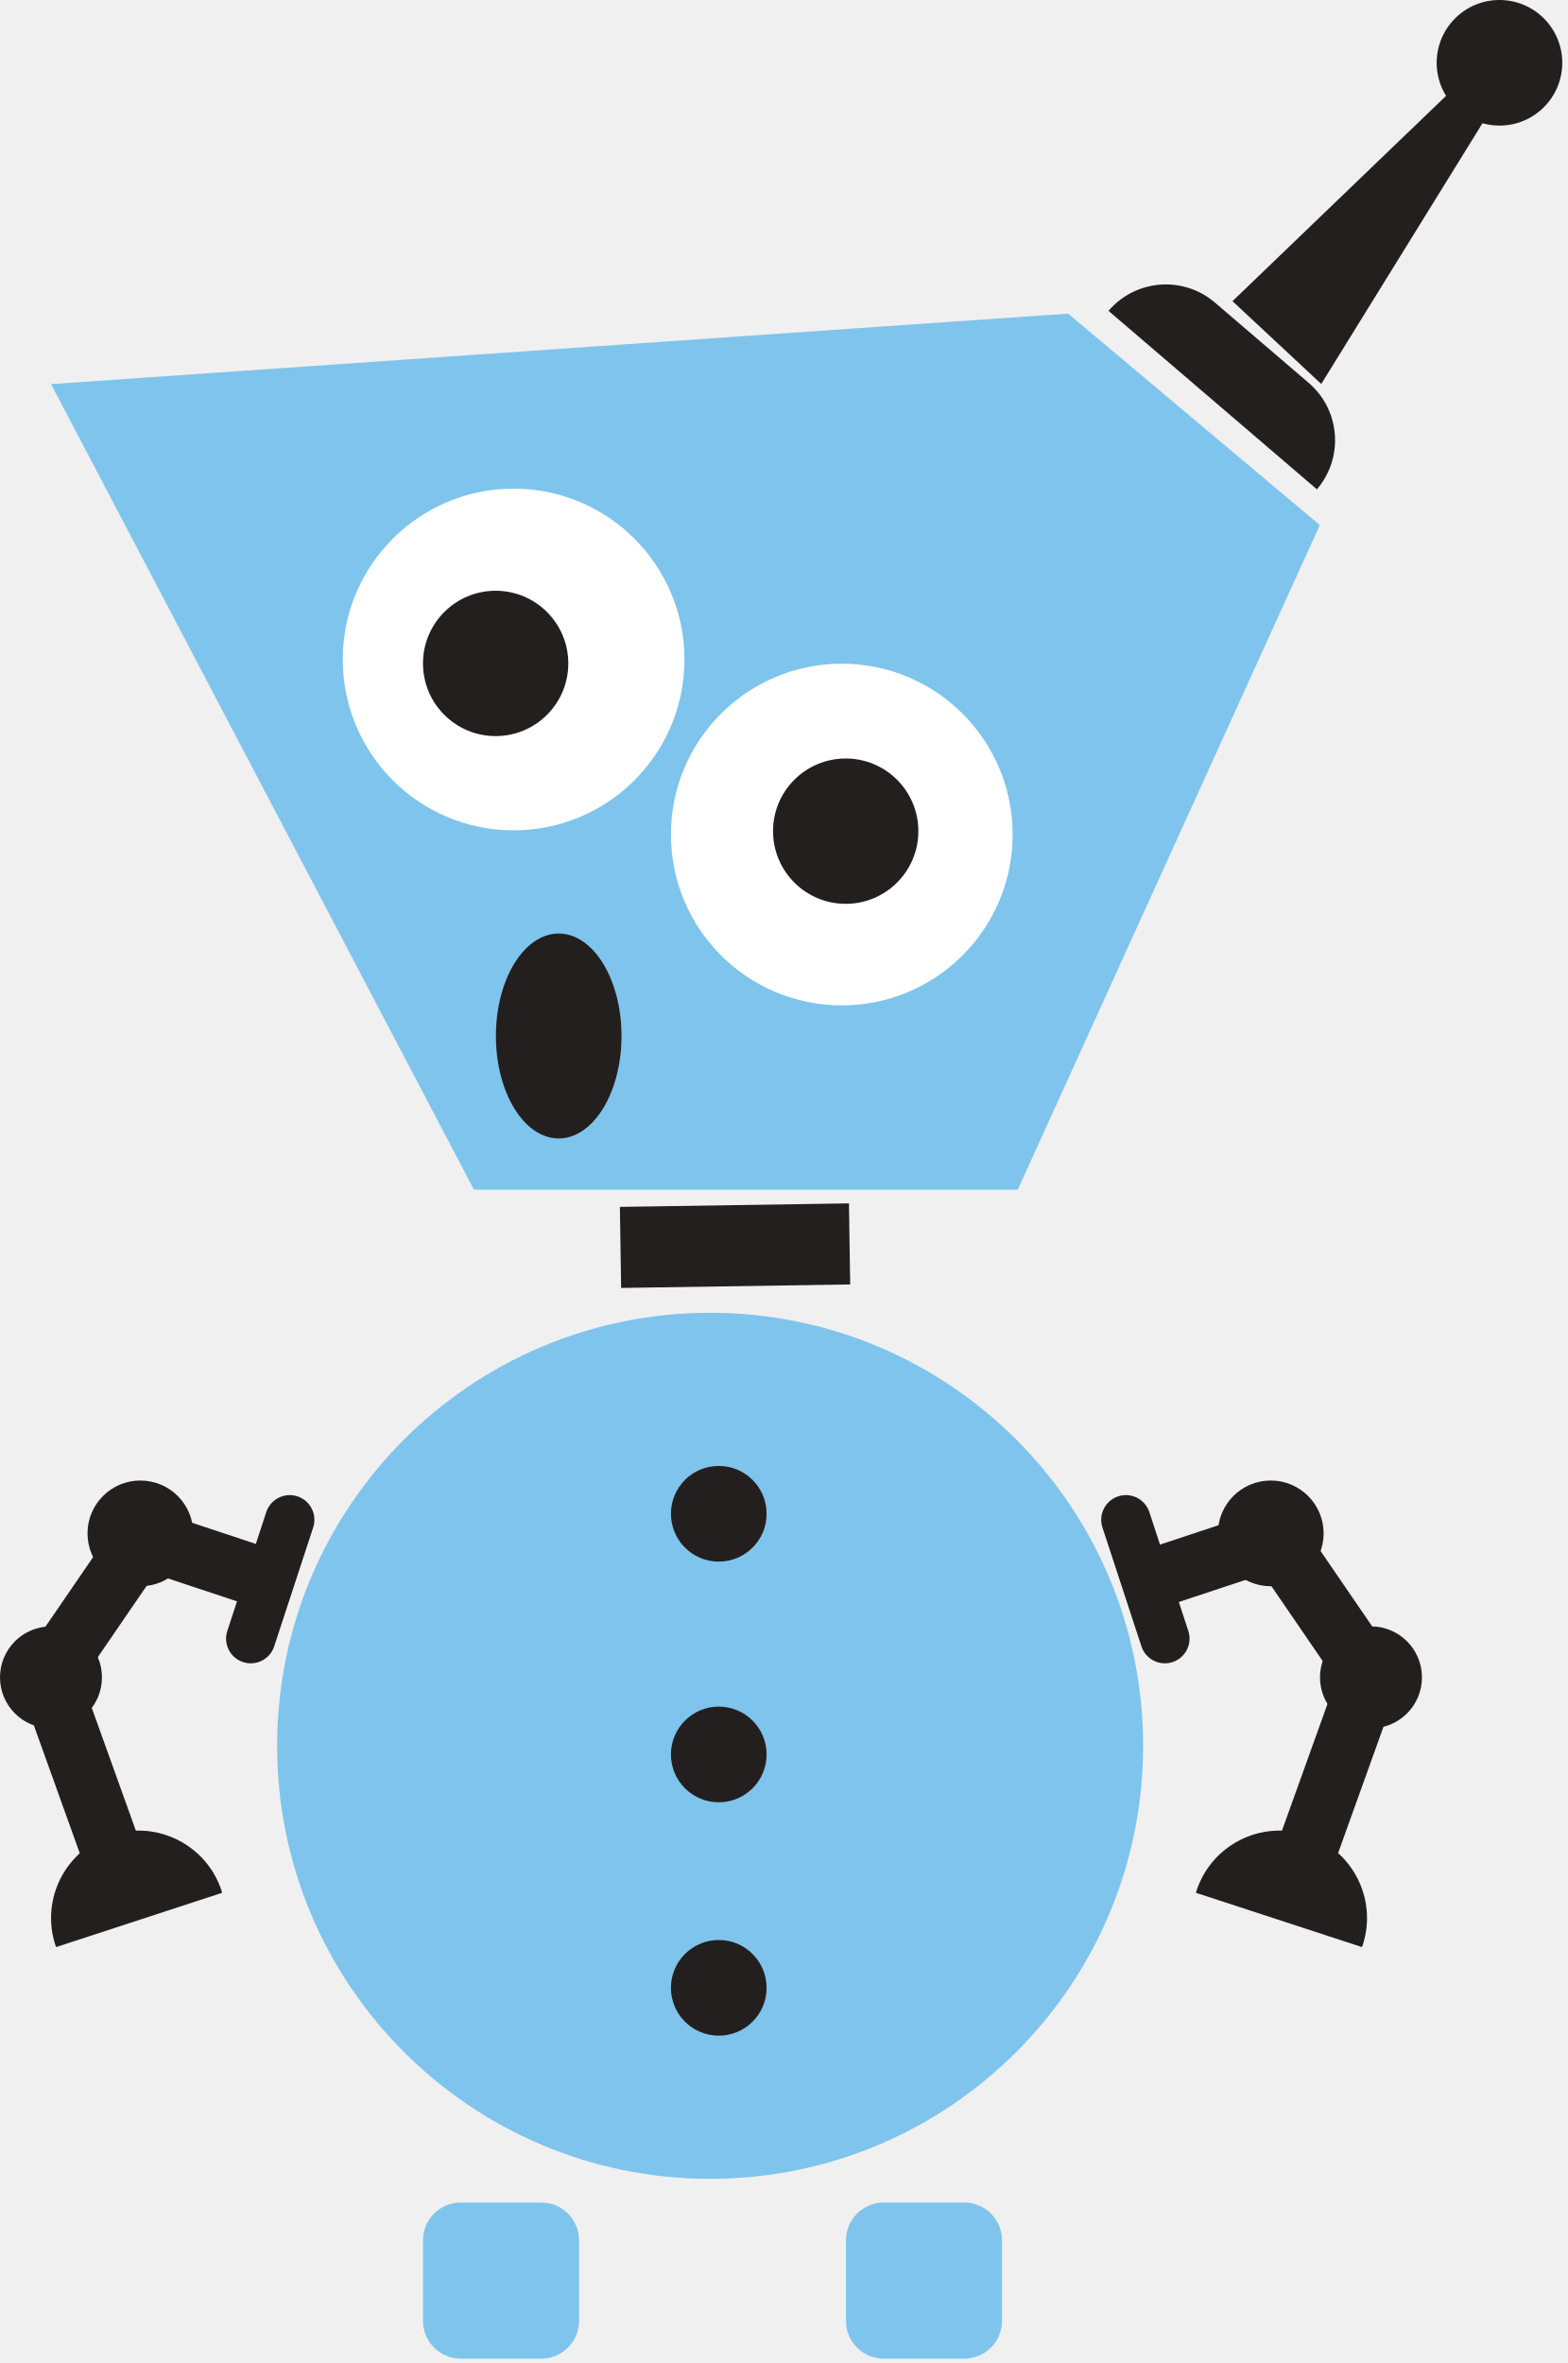
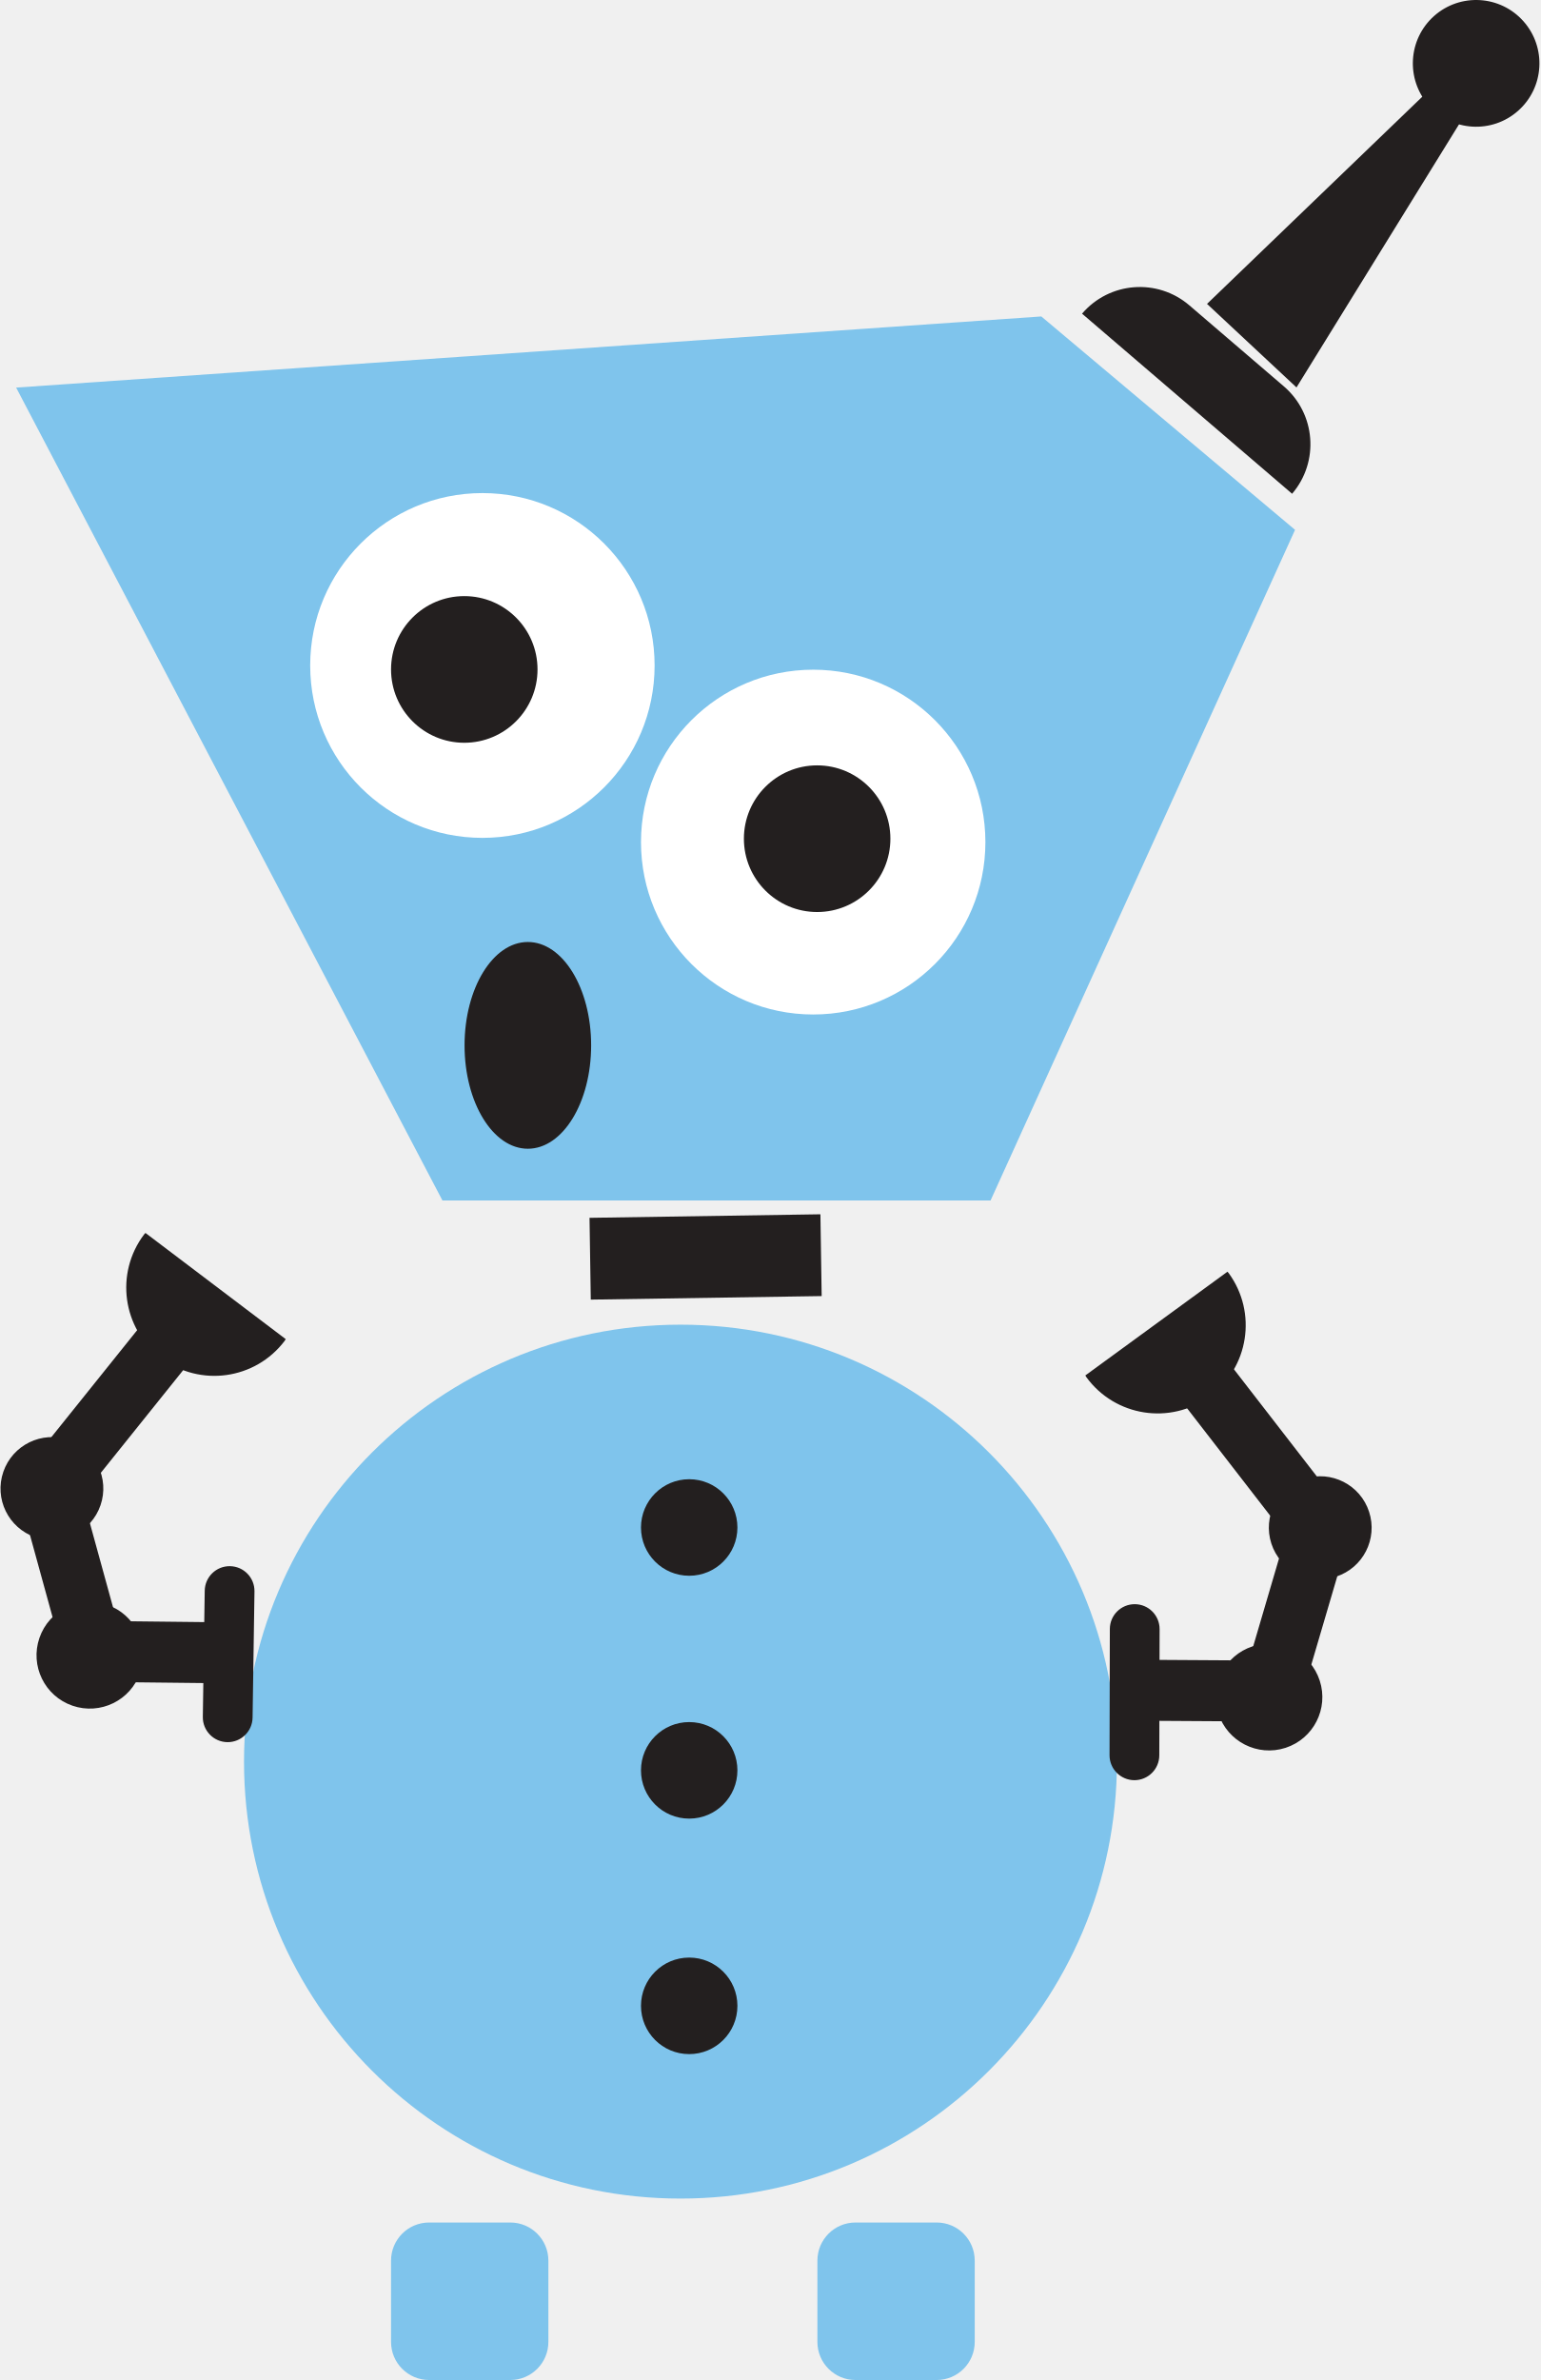
- <svg xmlns="http://www.w3.org/2000/svg" width="215px" height="324px" viewBox="0 0 215 324" version="1.1">
+ <svg xmlns="http://www.w3.org/2000/svg" width="349px" height="539px" viewBox="0 0 349 539" version="1.1">
  <defs />
-   <g id="GloBot" stroke="none" stroke-width="1" fill="none" fill-rule="evenodd">
-     <g id="Surprised-GloBot">
-       <path d="M179.448,52.496 L166.6,41.493 C162.255,37.77 155.72,38.275 152,42.621 L180.576,67.094 C184.297,62.75 183.791,56.213 179.448,52.496" id="Fill-56" fill="#231F1F" />
-       <polyline id="Fill-57" fill="#231F1F" points="169 41.295 200.513 11 205.241 13.727 181.172 52.646 169 41.295" />
-       <path d="M211.329,15.047 C207.773,18.206 202.33,17.883 199.173,14.327 C196.015,10.771 196.338,5.33 199.893,2.171 C203.448,-0.984 208.891,-0.663 212.048,2.893 C215.205,6.449 214.884,11.891 211.329,15.047" id="Fill-58" fill="#231F1F" />
-       <path d="M156.746,239.374 C156.746,272.164 130.165,298.747 97.373,298.747 C64.582,298.747 38,272.164 38,239.374 C38,206.583 64.582,180 97.373,180 C130.165,180 156.746,206.583 156.746,239.374" id="Fill-59" fill="#7FC4EC" />
-       <path d="M79.403,318.223 C79.403,321.083 77.083,323.401 74.224,323.401 L63.179,323.401 C60.32,323.401 58,321.083 58,318.223 L58,307.177 C58,304.318 60.32,302 63.179,302 L74.224,302 C77.083,302 79.403,304.318 79.403,307.177 L79.403,318.223" id="Fill-60" fill="#7FC4EC" />
-       <path d="M137.401,318.223 C137.401,321.083 135.083,323.401 132.224,323.401 L121.177,323.401 C118.318,323.401 116,321.083 116,318.223 L116,307.177 C116,304.318 118.318,302 121.177,302 L132.224,302 C135.083,302 137.401,304.318 137.401,307.177 L137.401,318.223" id="Fill-61" fill="#7FC4EC" />
-       <polyline id="Fill-62" fill="#231F1F" points="116.579 176.114 85.171 176.595 85 165.481 116.409 165 116.579 176.114" />
-       <path d="M37.599,225.737 C37.017,227.513 35.105,228.478 33.33,227.895 C31.554,227.315 30.587,225.402 31.169,223.626 L36.512,207.329 C37.094,205.556 39.006,204.589 40.781,205.167 C42.557,205.752 43.526,207.661 42.943,209.439 L37.599,225.737" id="Fill-63" fill="#231F1F" />
-       <polyline id="Fill-64" fill="#231F1F" points="12.295 257.878 2 229.219 17.904 206 39.416 213.131 36.809 220.995 21.215 215.826 11.23 230.404 20.093 255.078 12.295 257.878" />
-       <path d="M26.498,210.249 C26.498,214.253 23.253,217.498 19.249,217.498 C15.245,217.498 12,214.253 12,210.249 C12,206.244 15.245,203 19.249,203 C23.253,203 26.498,206.244 26.498,210.249" id="Fill-65" fill="#231F1F" />
-       <path d="M13.981,229.99 C13.981,233.851 10.851,236.98 6.99,236.98 C3.13,236.98 0,233.851 0,229.99 C0,226.129 3.13,223 6.99,223 C10.851,223 13.981,226.129 13.981,229.99" id="Fill-66" fill="#231F1F" />
-       <path d="M30.447,259.533 C30.421,259.446 30.419,259.357 30.39,259.266 C28.333,252.974 21.562,249.539 15.267,251.596 C8.973,253.656 5.54,260.425 7.597,266.719 C7.626,266.81 7.677,266.883 7.707,266.968 L30.447,259.533" id="Fill-67" fill="#231F1F" />
-       <path d="M156.513,225.737 C157.094,227.513 159.007,228.478 160.783,227.895 C162.558,227.315 163.527,225.402 162.944,223.626 L157.6,207.329 C157.018,205.556 155.107,204.589 153.331,205.167 C151.555,205.752 150.587,207.661 151.169,209.439 L156.513,225.737" id="Fill-68" fill="#231F1F" />
-       <polyline id="Fill-69" fill="#231F1F" points="182.12 257.878 192.416 229.219 176.512 206 155 213.131 157.606 220.995 173.201 215.826 183.186 230.404 174.323 255.078 182.12 257.878" />
-       <path d="M167,210.249 C167,214.253 170.246,217.498 174.249,217.498 C178.253,217.498 181.498,214.253 181.498,210.249 C181.498,206.244 178.253,203 174.249,203 C170.246,203 167,206.244 167,210.249" id="Fill-70" fill="#231F1F" />
-       <path d="M181,229.99 C181,233.851 184.13,236.98 187.991,236.98 C191.851,236.98 194.98,233.851 194.98,229.99 C194.98,226.129 191.851,223 187.991,223 C184.13,223 181,226.129 181,229.99" id="Fill-71" fill="#231F1F" />
-       <path d="M164,259.533 C164.027,259.446 164.03,259.357 164.059,259.266 C166.117,252.974 172.886,249.539 179.181,251.596 C185.476,253.656 188.909,260.425 186.851,266.719 C186.822,266.81 186.772,266.883 186.743,266.968 L164,259.533" id="Fill-72" fill="#231F1F" />
-       <path d="M105.118,207.559 C105.118,211.181 102.18,214.118 98.558,214.118 C94.936,214.118 92,211.181 92,207.559 C92,203.937 94.936,201 98.558,201 C102.18,201 105.118,203.937 105.118,207.559" id="Fill-73" fill="#231F1F" />
-       <path d="M105.118,240.559 C105.118,244.182 102.18,247.118 98.558,247.118 C94.936,247.118 92,244.182 92,240.559 C92,236.937 94.936,234 98.558,234 C102.18,234 105.118,236.937 105.118,240.559" id="Fill-74" fill="#231F1F" />
-       <path d="M105.118,272.559 C105.118,276.182 102.18,279.118 98.558,279.118 C94.936,279.118 92,276.182 92,272.559 C92,268.936 94.936,266 98.558,266 C102.18,266 105.118,268.936 105.118,272.559" id="Fill-75" fill="#231F1F" />
-       <polyline id="Fill-76" fill="#7FC4EC" points="7 52.666 64.993 163.126 139.553 163.126 180.976 71.996 146.459 43 7 52.666" />
-       <path d="M93.853,90.426 C93.853,103.365 83.364,113.852 70.427,113.852 C57.489,113.852 47,103.365 47,90.426 C47,77.489 57.489,67 70.427,67 C83.364,67 93.853,77.489 93.853,90.426" id="Fill-77" fill="#FFFFFF" />
-       <path d="M138.853,114.426 C138.853,127.365 128.364,137.852 115.428,137.852 C102.488,137.852 92,127.365 92,114.426 C92,101.489 102.488,91 115.428,91 C128.364,91 138.853,101.489 138.853,114.426" id="Fill-78" fill="#FFFFFF" />
-       <path d="M77.926,90.965 C77.926,96.467 73.465,100.929 67.962,100.929 C62.46,100.929 58,96.467 58,90.965 C58,85.462 62.46,81 67.962,81 C73.465,81 77.926,85.462 77.926,90.965" id="Fill-79" fill="#231F1F" />
-       <path d="M85.22,142.048 C85.22,149.804 81.365,156.094 76.609,156.094 C71.854,156.094 68,149.804 68,142.048 C68,134.29 71.854,128 76.609,128 C81.365,128 85.22,134.29 85.22,142.048" id="Fill-79-Copy" fill="#231F1F" />
-       <path d="M125.928,113.965 C125.928,119.467 121.466,123.928 115.964,123.928 C110.461,123.928 106,119.467 106,113.965 C106,108.462 110.461,104 115.964,104 C121.466,104 125.928,108.462 125.928,113.965" id="Fill-80" fill="#231F1F" />
+   <g id="Story-Boards" stroke="none" stroke-width="1" fill="none" fill-rule="evenodd">
+     <g id="Surprised-GloBot" transform="translate(-14, 0)">
+       <path d="M304.802,87.493 L283.408,69.155 C276.173,62.95 265.292,63.791 259.098,71.035 L306.68,111.823 C312.876,104.583 312.033,93.688 304.802,87.493" id="Fill-56" fill="#231F1F" />
+       <polyline id="Fill-57" fill="#231F1F" points="287.405 68.825 339.877 18.333 347.75 22.878 307.672 87.743 287.405 68.825" />
+       <path d="M357.887,25.078 C351.965,30.343 342.902,29.805 337.645,23.878 C332.387,17.951 332.925,8.883 338.844,3.618 C344.764,-1.64 353.827,-1.105 359.084,4.821 C364.341,10.748 363.806,19.818 357.887,25.078" id="Fill-58" fill="#231F1F" />
+       <path d="M267,398.957 C267,453.607 222.74,497.912 168.137,497.912 C113.537,497.912 69.274,453.607 69.274,398.957 C69.274,344.305 113.537,300 168.137,300 C222.74,300 267,344.305 267,398.957" id="Fill-59" fill="#7FC4EC" />
+       <path d="M138.215,530.372 C138.215,535.138 134.352,539.002 129.592,539.002 L111.2,539.002 C106.44,539.002 102.577,535.138 102.577,530.372 L102.577,511.962 C102.577,507.197 106.44,503.333 111.2,503.333 L129.592,503.333 C134.352,503.333 138.215,507.197 138.215,511.962 L138.215,530.372" id="Fill-60" fill="#7FC4EC" />
+       <path d="M234.789,530.372 C234.789,535.138 230.929,539.002 226.168,539.002 L207.774,539.002 C203.013,539.002 199.153,535.138 199.153,530.372 L199.153,511.962 C199.153,507.197 203.013,503.333 207.774,503.333 L226.168,503.333 C230.929,503.333 234.789,507.197 234.789,511.962 L234.789,530.372" id="Fill-61" fill="#7FC4EC" />
+       <polyline id="Fill-62" fill="#231F1F" points="200.118 293.523 147.82 294.325 147.535 275.802 199.835 275 200.118 293.523" />
+       <g id="Left-Arm" transform="translate(51.45656, 337.3057) scale(1, -1) rotate(-19) translate(-51.45656, -337.3057) translate(15.45656, 283.8057)" fill="#231F1F">
+         <path d="M62.607,38.229 C61.638,41.189 58.454,42.797 55.499,41.826 C52.542,40.859 50.931,37.671 51.9,34.711 L60.797,7.549 C61.766,4.594 64.95,2.982 67.906,3.946 C70.863,4.921 72.476,8.102 71.506,11.066 L62.607,38.229" id="Fill-63" />
+         <polyline id="Fill-64" points="20.473 91.797 3.33 44.032 29.812 5.333 65.632 17.218 61.291 30.325 35.325 21.71 18.699 46.007 33.457 87.13 20.473 91.797" />
+         <path d="M44.122,12.415 C44.122,19.088 38.719,24.497 32.052,24.497 C25.385,24.497 19.981,19.088 19.981,12.415 C19.981,5.74 25.385,0.333 32.052,0.333 C38.719,0.333 44.122,5.74 44.122,12.415" id="Fill-65" />
+         <path d="M23.28,45.317 C23.28,51.752 18.068,56.967 11.639,56.967 C5.212,56.967 -1.42108547e-14,51.752 -1.42108547e-14,45.317 C-1.42108547e-14,38.882 5.212,33.667 11.639,33.667 C18.068,33.667 23.28,38.882 23.28,45.317" id="Fill-66" />
+         <path d="M50.697,94.556 C50.654,94.411 50.651,94.262 50.602,94.111 C47.177,83.624 35.903,77.899 25.421,81.327 C14.94,84.761 9.224,96.042 12.649,106.532 C12.698,106.684 12.782,106.806 12.832,106.947 L50.697,94.556" id="Fill-67" />
+       </g>
+       <g id="Right-Arm" transform="translate(286.7215, 345.9317) scale(1, -1) rotate(18) translate(-286.7215, -345.9317) translate(249.7215, 292.4317)" fill="#231F1F">
+         <path d="M9.613,38.229 C10.58,41.189 13.765,42.797 16.723,41.826 C19.678,40.859 21.292,37.671 20.321,34.711 L11.423,7.549 C10.454,4.594 7.271,2.982 4.314,3.946 C1.357,4.921 -0.255,8.102 0.714,11.066 L9.613,38.229" id="Fill-68" />
+         <polyline id="Fill-69" points="52.251 91.797 69.395 44.032 42.913 5.333 7.093 17.218 11.432 30.325 37.4 21.71 54.026 46.007 39.268 87.13 52.251 91.797" />
+         <path d="M27.074,12.415 C27.074,19.088 32.479,24.497 39.145,24.497 C45.812,24.497 51.215,19.088 51.215,12.415 C51.215,5.74 45.812,0.333 39.145,0.333 C32.479,0.333 27.074,5.74 27.074,12.415" id="Fill-70" />
+         <path d="M50.386,45.317 C50.386,51.752 55.598,56.967 62.027,56.967 C68.454,56.967 73.664,51.752 73.664,45.317 C73.664,38.882 68.454,33.667 62.027,33.667 C55.598,33.667 50.386,38.882 50.386,45.317" id="Fill-71" />
+         <path d="M22.079,94.556 C22.124,94.411 22.129,94.262 22.177,94.111 C25.604,83.624 36.875,77.899 47.357,81.327 C57.839,84.761 63.555,96.042 60.129,106.532 C60.08,106.684 59.997,106.806 59.949,106.947 L22.079,94.556" id="Fill-72" />
+       </g>
+       <path d="M181.034,345.932 C181.034,351.968 176.142,356.863 170.111,356.863 C164.079,356.863 159.191,351.968 159.191,345.932 C159.191,339.895 164.079,335 170.111,335 C176.142,335 181.034,339.895 181.034,345.932" id="Fill-73" fill="#231F1F" />
+       <path d="M181.034,400.932 C181.034,406.97 176.142,411.863 170.111,411.863 C164.079,411.863 159.191,406.97 159.191,400.932 C159.191,394.895 164.079,390 170.111,390 C176.142,390 181.034,394.895 181.034,400.932" id="Fill-74" fill="#231F1F" />
+       <path d="M181.034,454.265 C181.034,460.303 176.142,465.197 170.111,465.197 C164.079,465.197 159.191,460.303 159.191,454.265 C159.191,448.227 164.079,443.333 170.111,443.333 C176.142,443.333 181.034,448.227 181.034,454.265" id="Fill-75" fill="#231F1F" />
+       <polyline id="Fill-76" fill="#7FC4EC" points="17.656 87.777 114.221 271.877 238.372 271.877 307.346 119.993 249.871 71.667 17.656 87.777" />
+       <path d="M162.276,150.71 C162.276,172.275 144.811,189.753 123.269,189.753 C101.726,189.753 84.26,172.275 84.26,150.71 C84.26,129.148 101.726,111.667 123.269,111.667 C144.811,111.667 162.276,129.148 162.276,150.71" id="Fill-77" fill="#FFFFFF" />
+       <path d="M237.206,190.71 C237.206,212.275 219.741,229.753 198.201,229.753 C176.654,229.753 159.191,212.275 159.191,190.71 C159.191,169.148 176.654,151.667 198.201,151.667 C219.741,151.667 237.206,169.148 237.206,190.71" id="Fill-78" fill="#FFFFFF" />
+       <path d="M135.756,151.608 C135.756,160.778 128.328,168.215 119.165,168.215 C110.003,168.215 102.577,160.778 102.577,151.608 C102.577,142.437 110.003,135 119.165,135 C128.328,135 135.756,142.437 135.756,151.608" id="Fill-79" fill="#231F1F" />
+       <path d="M147.901,236.746 C147.901,249.673 141.482,260.156 133.563,260.156 C125.646,260.156 119.228,249.673 119.228,236.746 C119.228,223.817 125.646,213.333 133.563,213.333 C141.482,213.333 147.901,223.817 147.901,236.746" id="Fill-79-Copy" fill="#231F1F" />
+       <path d="M215.685,189.942 C215.685,199.112 208.255,206.547 199.094,206.547 C189.93,206.547 182.502,199.112 182.502,189.942 C182.502,180.77 189.93,173.333 199.094,173.333 C208.255,173.333 215.685,180.77 215.685,189.942" id="Fill-80" fill="#231F1F" />
    </g>
  </g>
</svg>
